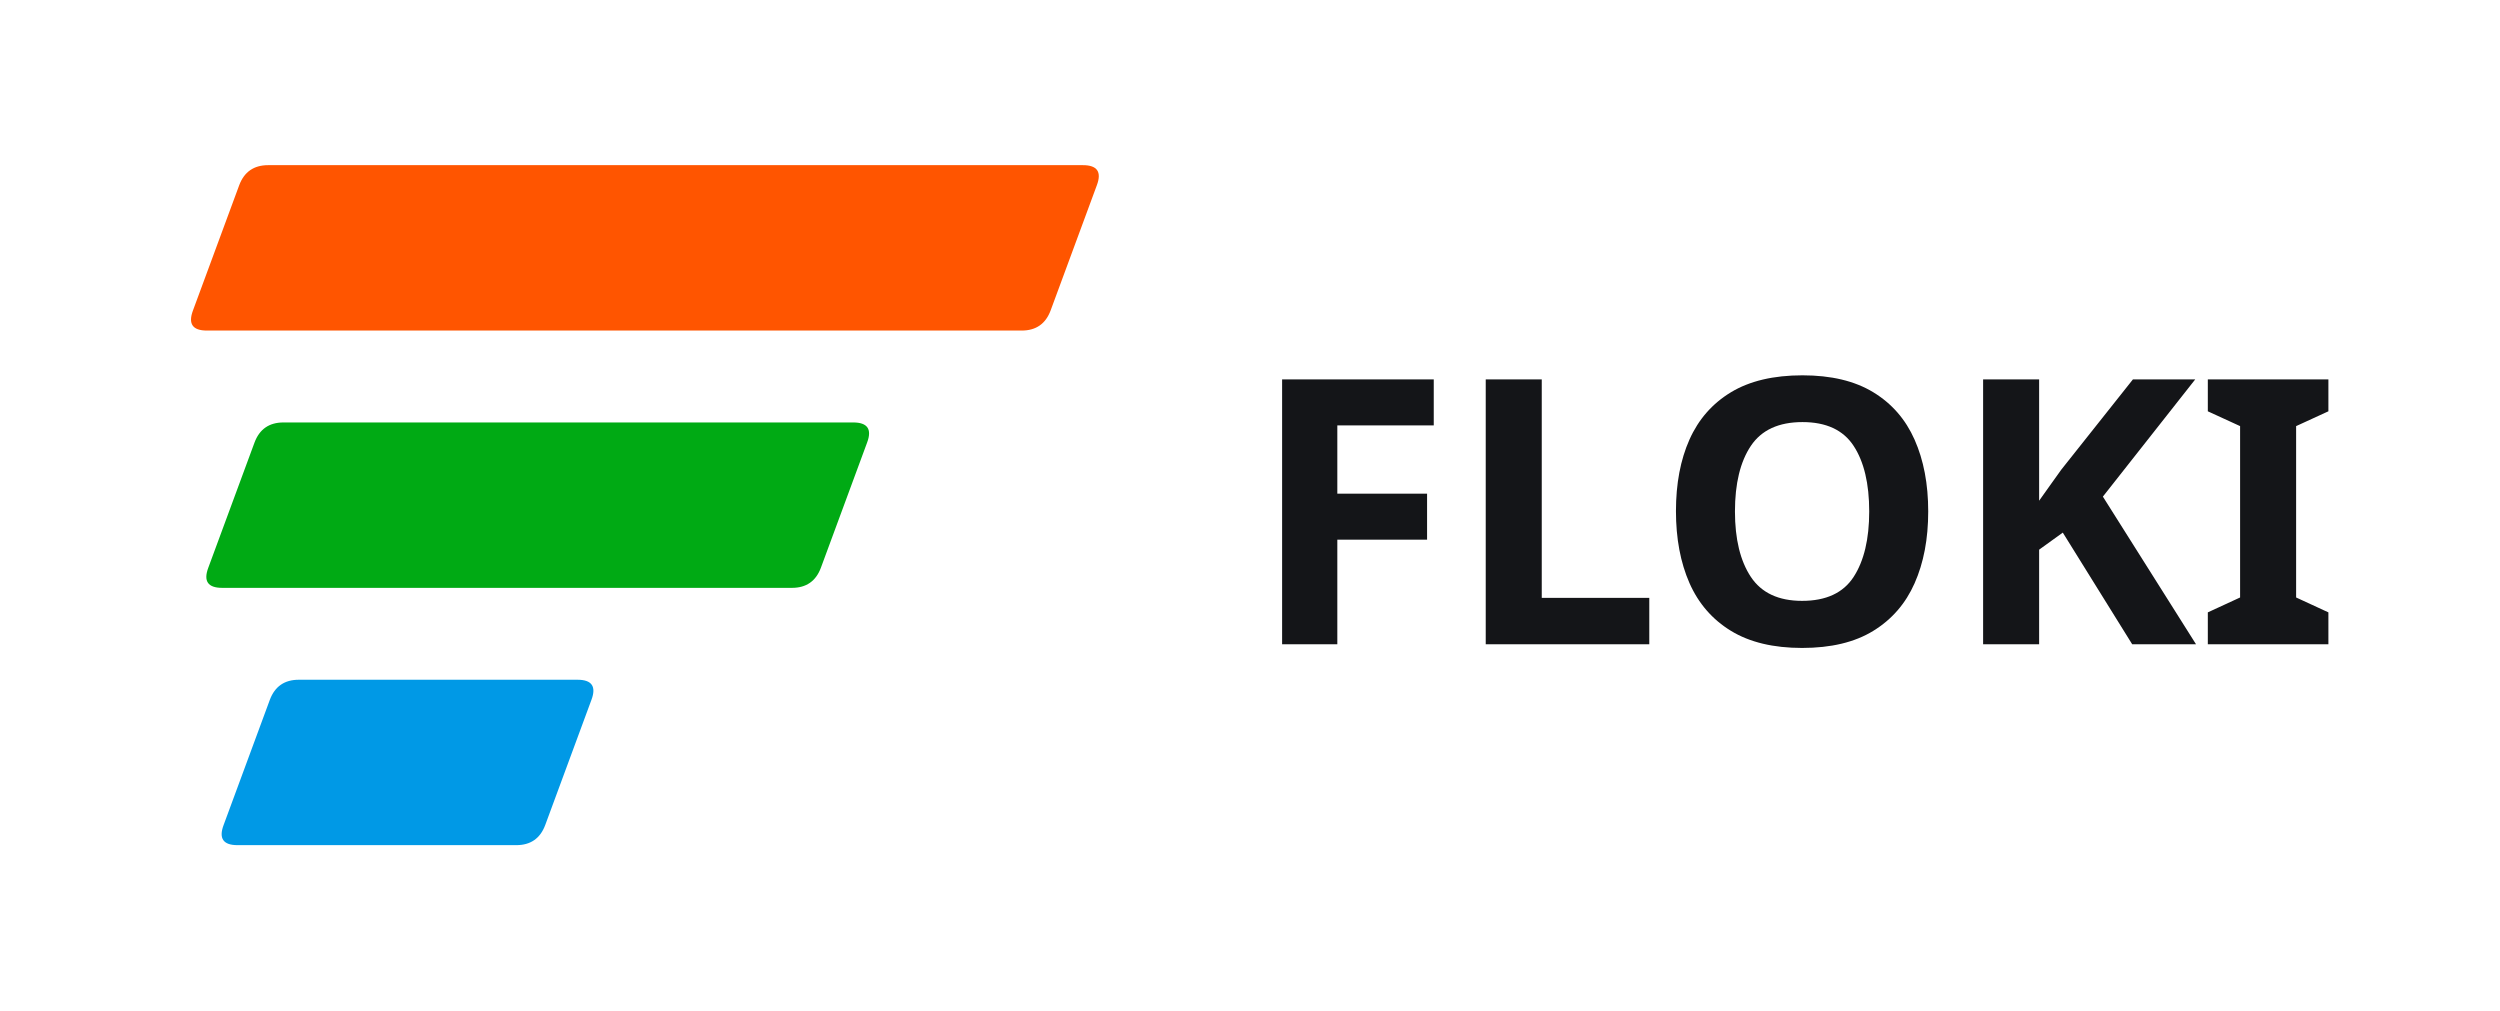
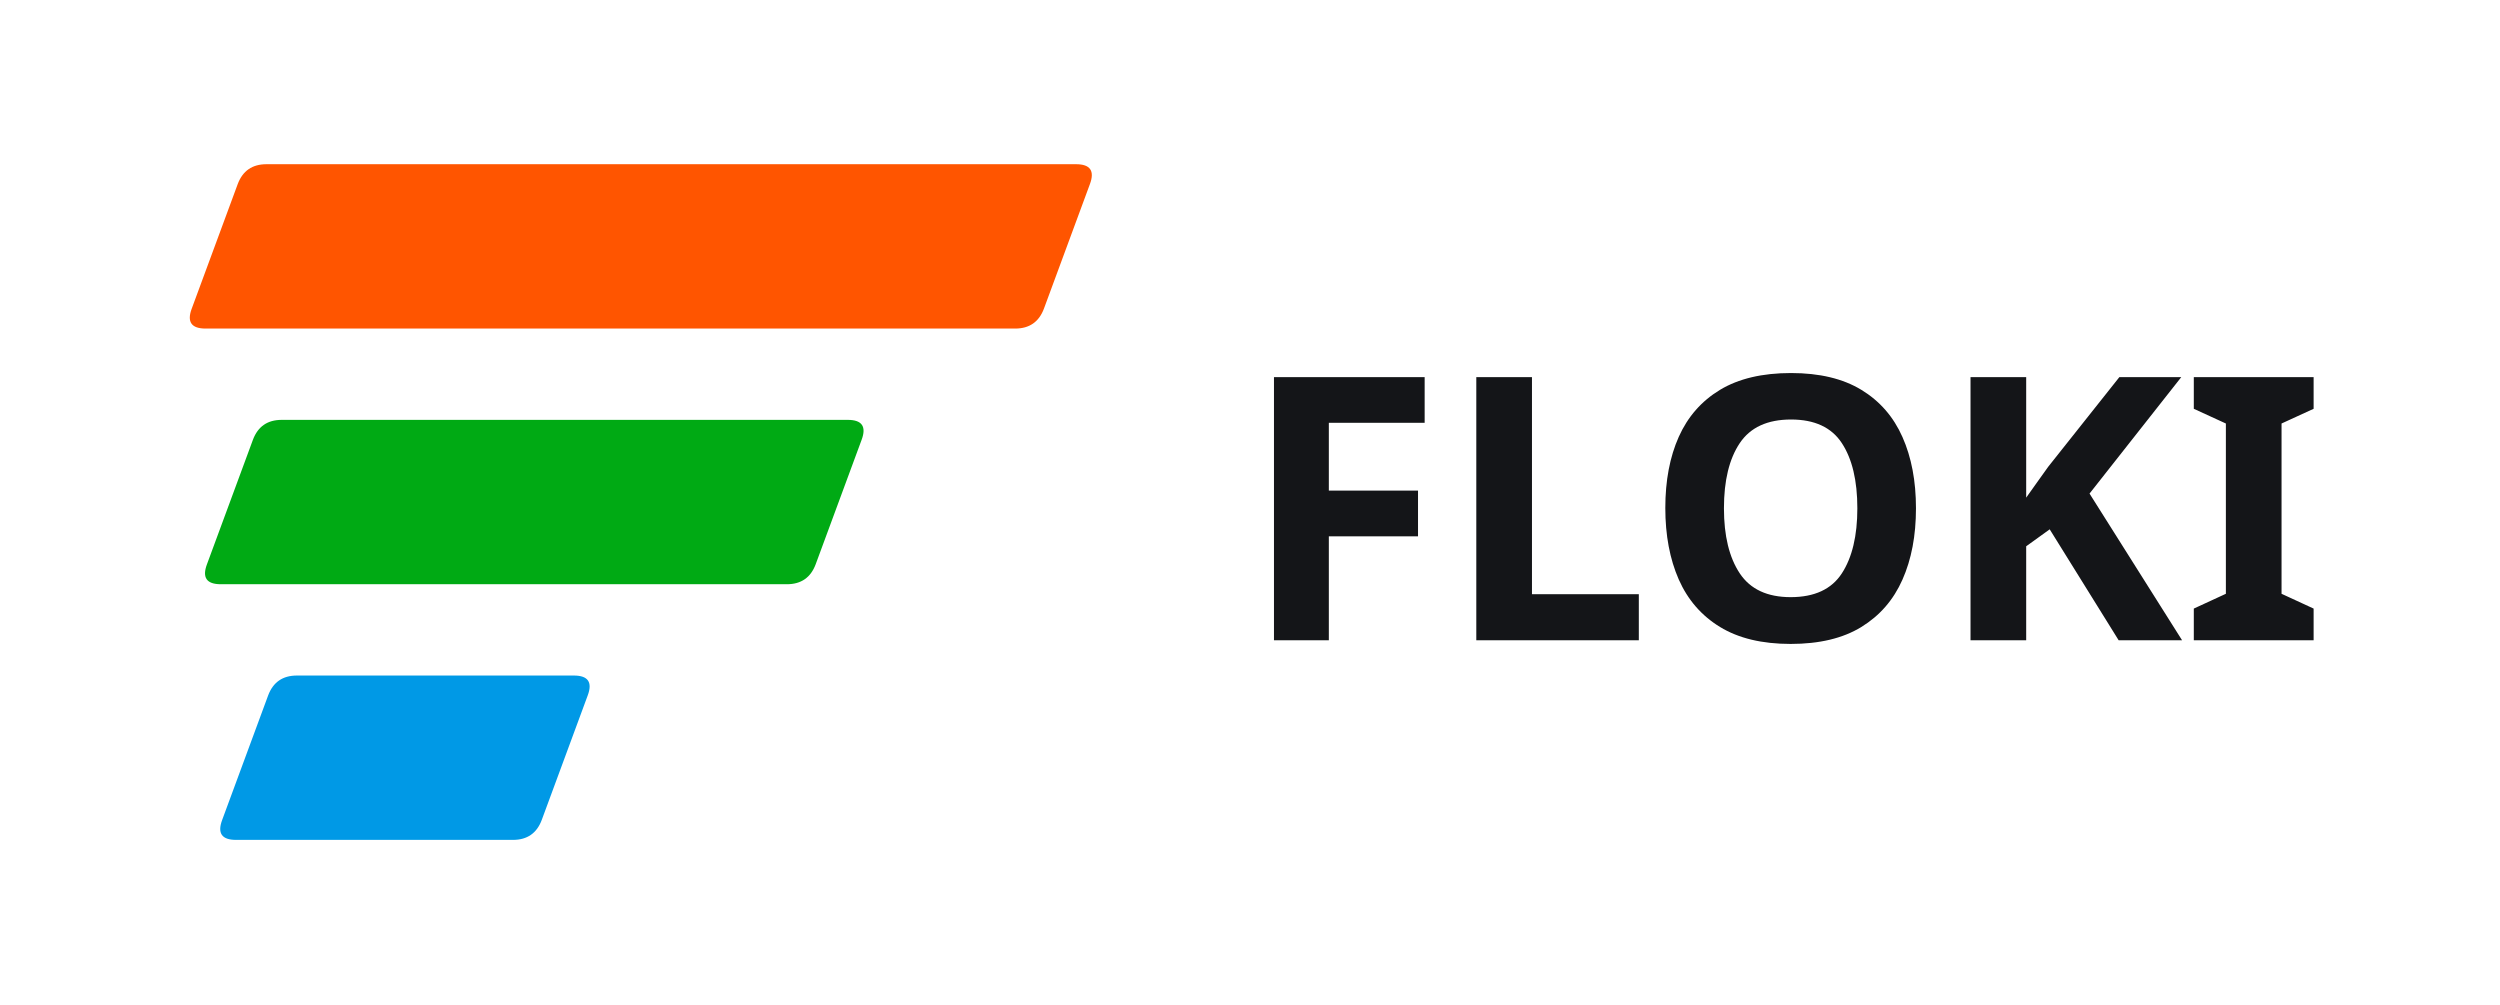
- <svg xmlns="http://www.w3.org/2000/svg" viewBox="0 0 485.3 196.0" width="485" height="196" fill="none">
+ <svg xmlns="http://www.w3.org/2000/svg" viewBox="0 0 488.4 196.0" width="488" height="196" fill="none">
  <g transform="translate(-29.405 -54.216) scale(0.297297)">
    <path d="M 224.9 384.9 Q 220.0 398.0 234.0 398.0 L 766.0 398.0 Q 780.0 398.0 784.9 384.9 L 815.1 303.1 Q 820.0 290.0 806.0 290.0 L 274.0 290.0 Q 260.0 290.0 255.1 303.1 Z" fill="#FF5500" />
    <path d="M 234.9 552.9 Q 230.0 566.0 244.0 566.0 L 616.0 566.0 Q 630.0 566.0 634.9 552.9 L 665.1 471.1 Q 670.0 458.0 656.0 458.0 L 284.0 458.0 Q 270.0 458.0 265.1 471.1 Z" fill="#00AA14" />
    <path d="M 244.9 720.9 Q 240.0 734.0 254.0 734.0 L 436.0 734.0 Q 450.0 734.0 454.9 720.9 L 485.1 639.1 Q 490.0 626.0 476.0 626.0 L 294.0 626.0 Q 280.0 626.0 275.1 639.1 Z" fill="#0099E6" />
  </g>
  <text x="242.4" y="125.0" font-family="'IBM Plex Sans', sans-serif" font-weight="600" font-size="72" fill="#141518">FLOKI</text>
</svg>
